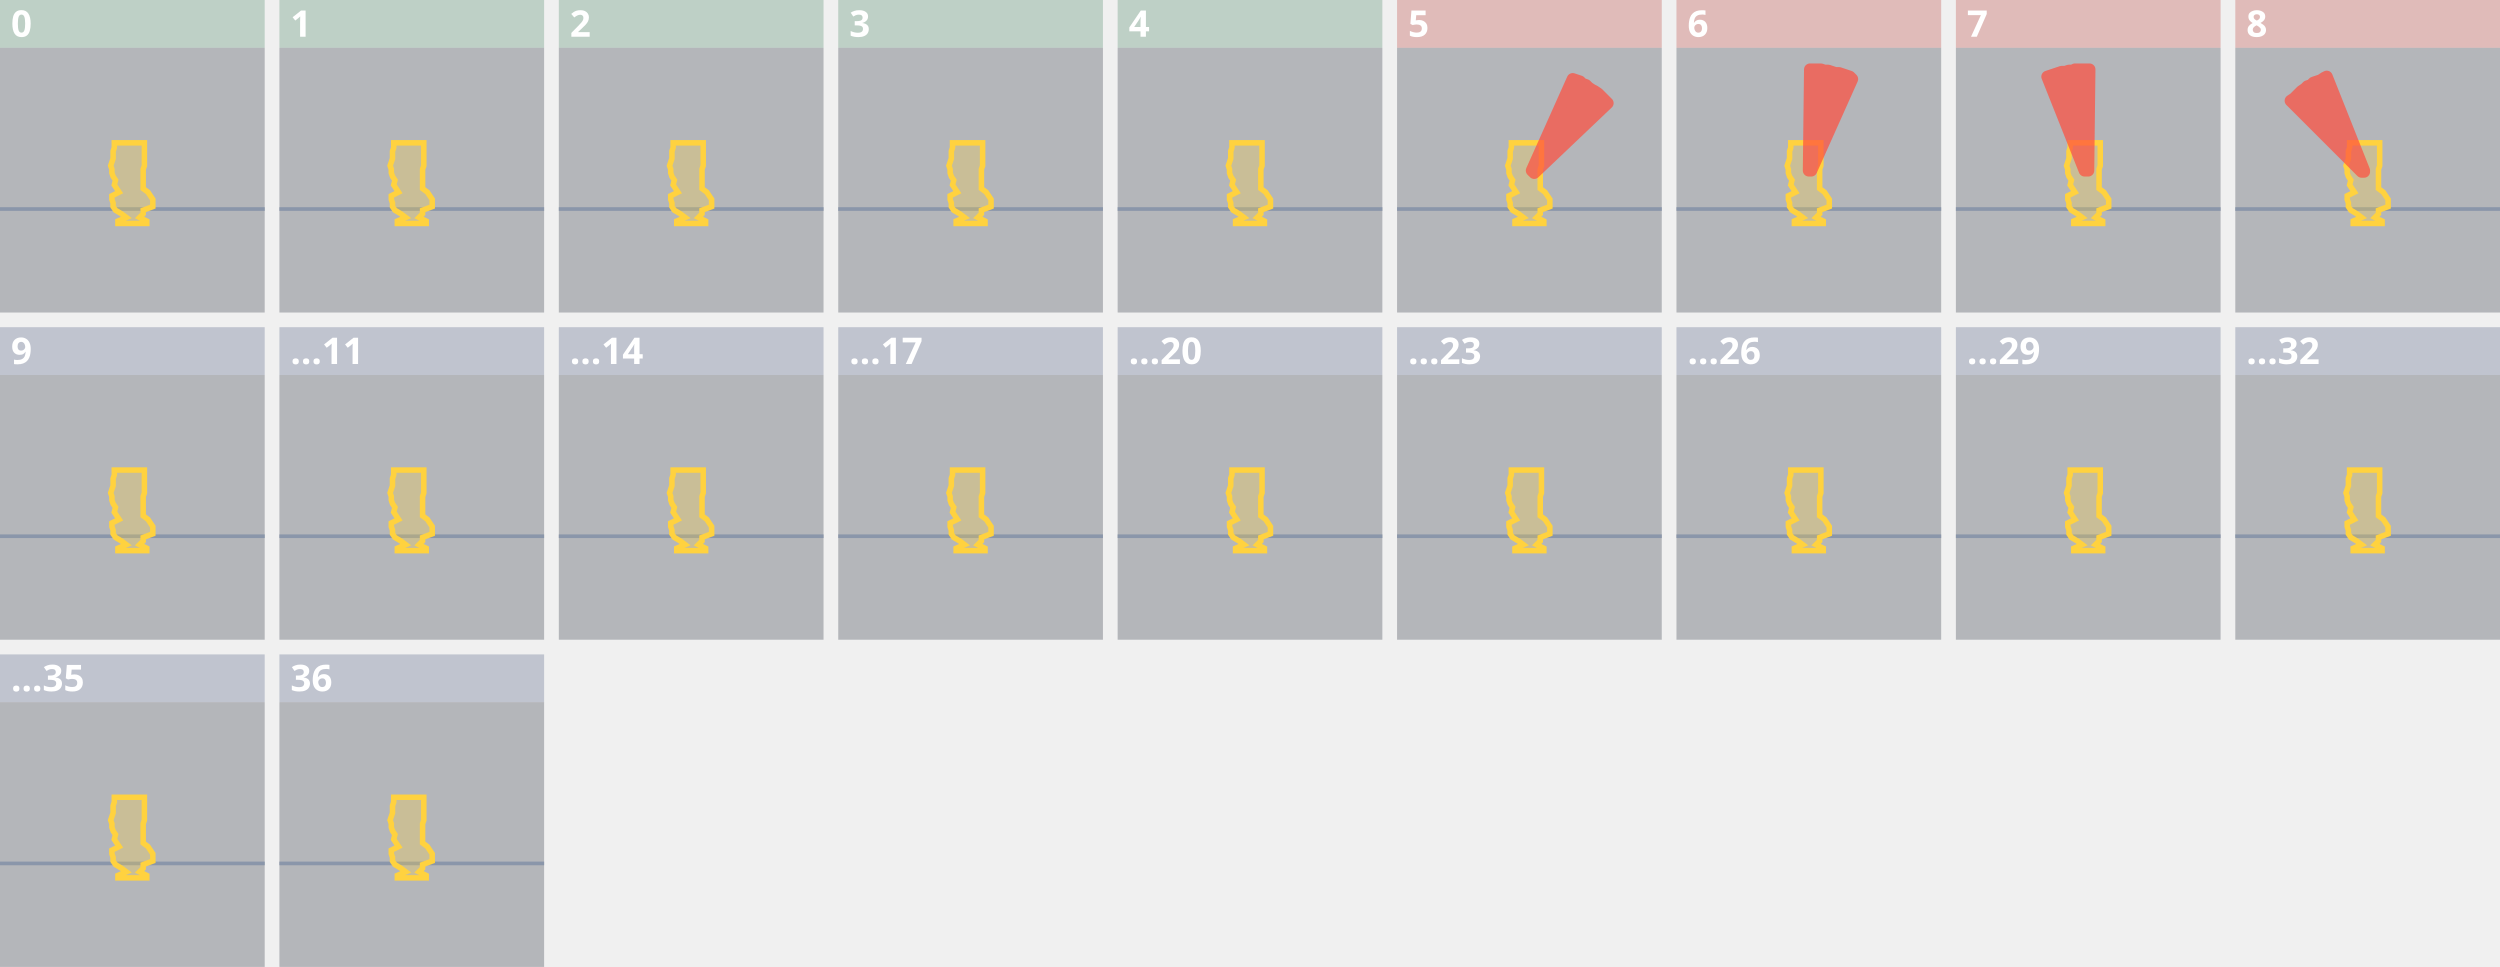
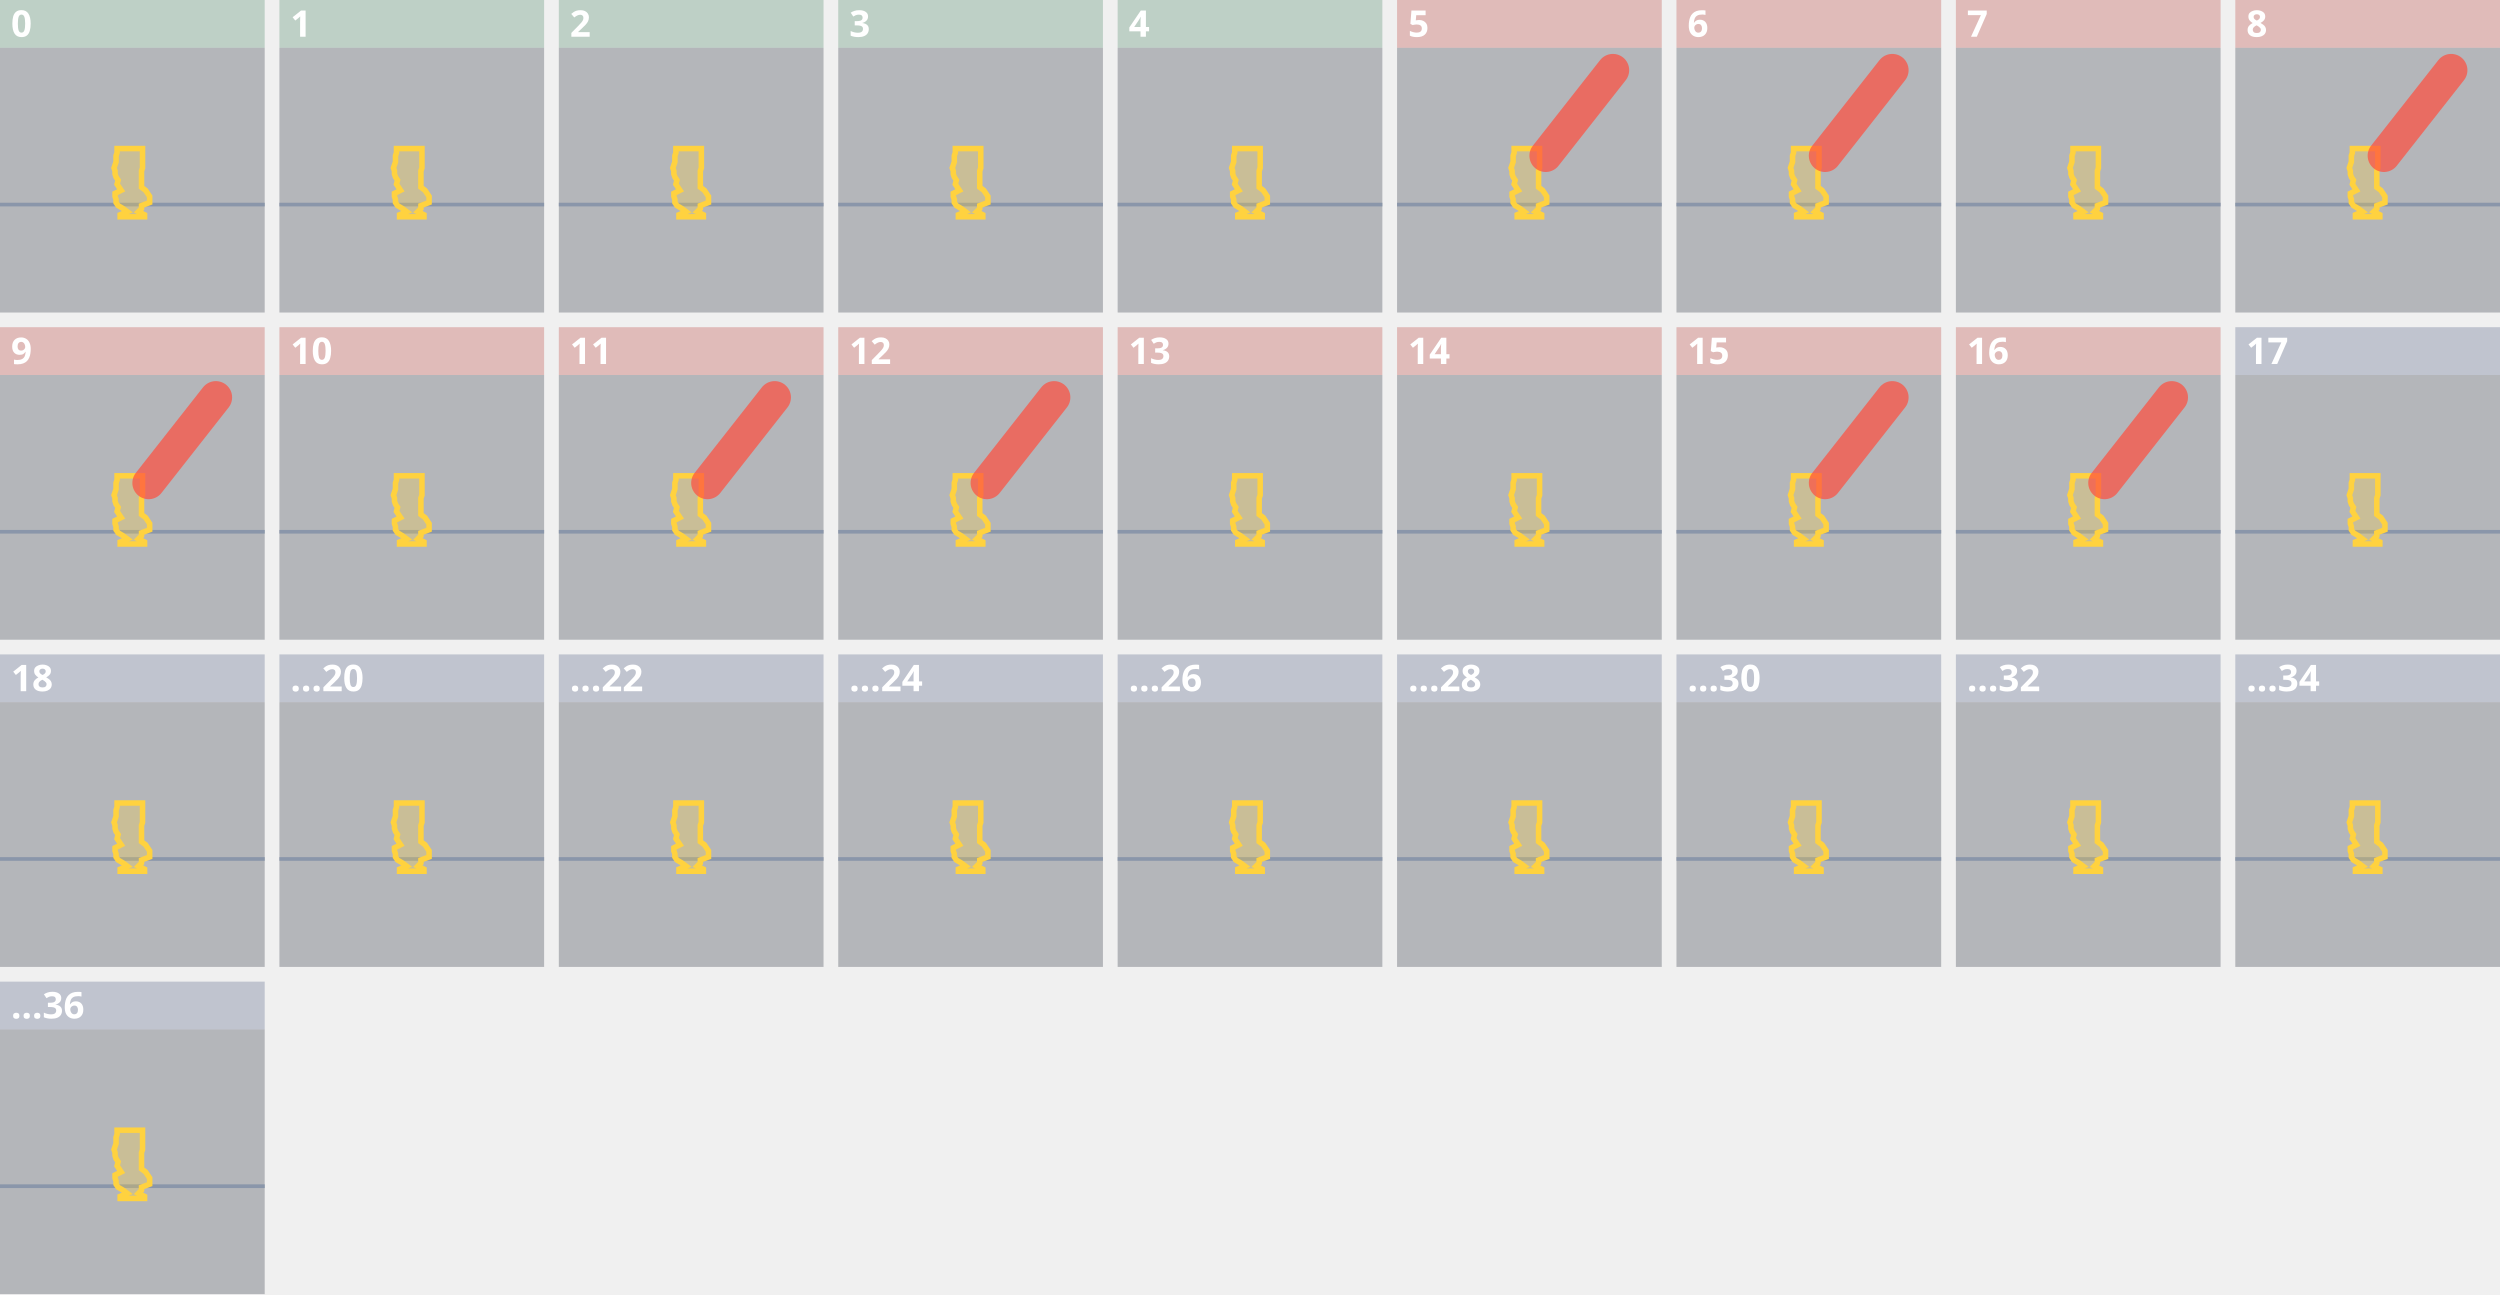
- <svg xmlns="http://www.w3.org/2000/svg" viewBox="0 0 680 263" width="680" height="263">
-   <style>text{font:bold 10px sans-serif;fill:#ffffff}.k{fill:#1b2230}.g{stroke:#8a96aa;stroke-width:3.06}use{stroke-width:4.58;fill-opacity:.28}.u{stroke:#ffd23f;fill:#ffd23f}.v{stroke:#4ade80;fill:#4ade80;fill-opacity:.6}.a{stroke:#e879f9;fill:#e879f9}.o{stroke:#22d3ee;fill:#22d3ee;fill-opacity:.5}.H{color:#ff4d3d;fill:#ff4d3d;opacity:.7}.G{color:#3b9cff;fill:#3b9cff;opacity:.75}.S{color:#ffa630;fill:#ffa630;opacity:.75}.T{color:#ffa630;fill:none;stroke:#ffa630;stroke-width:6.11;stroke-dasharray:12.2}.P{color:#c49bff;fill:none;stroke:#c49bff;stroke-width:3.06;stroke-dasharray:9.2}</style>
+ <svg xmlns="http://www.w3.org/2000/svg" viewBox="0 0 680 352" width="680" height="352">
+   <style>text{font:bold 10px sans-serif;fill:#ffffff}.k{fill:#1b2230}.g{stroke:#8a96aa;stroke-width:3.61}use{stroke-width:5.42;fill-opacity:.28}.u{stroke:#ffd23f;fill:#ffd23f}.v{stroke:#4ade80;fill:#4ade80;fill-opacity:.6}.a{stroke:#e879f9;fill:#e879f9}.o{stroke:#22d3ee;fill:#22d3ee;fill-opacity:.5}.H{color:#ff4d3d;fill:#ff4d3d;opacity:.7}.G{color:#3b9cff;fill:#3b9cff;opacity:.75}.S{color:#ffa630;fill:#ffa630;opacity:.75}.T{color:#ffa630;fill:none;stroke:#ffa630;stroke-width:7.22;stroke-dasharray:14.4}.P{color:#c49bff;fill:none;stroke:#c49bff;stroke-width:3.61;stroke-dasharray:10.8}</style>
  <defs>
    <path id="b0" d="M10 -31L-15 -31L-15 -30L-15 -27L-16 -24L-16 -21L-16 -18L-17 -15L-18 -12L-17 -9L-17 -6L-16 -3L-14 0L-15 4L-13 7L-11 10L-17 13L-17 16L-16 19L-16 22L-14 25L-9 28L-5 31L-12 34L-12 36L12 36L12 34L6 31L9 28L9 25L17 22L17 19L17 16L15 13L13 10L9 7L9 4L9 0L9 -3L9 -6L9 -9L10 -12L10 -15L10 -18L10 -21L10 -24L10 -27L10 -30Z" />
-     <rect id="K" x="-110" y="-110" width="220" height="220" class="k" />
+     <rect id="K" x="-130" y="-130" width="260" height="260" class="k" />
    <rect id="Ls" width="72" height="13" fill="#3f7d5a" />
    <rect id="La" width="72" height="13" fill="#b8332b" />
    <rect id="Le" width="72" height="13" fill="#46557a" />
  </defs>
  <use href="#Ls" x="0" y="0" />
  <text x="3" y="10">0</text>
-   <svg x="0" y="13" width="72" height="72" viewBox="-110 -110 220 220">
-     <use href="#K" />
-     <line x1="-110" y1="24" x2="110" y2="24" class="g" />
+   <svg x="0" y="13" width="72" height="72" viewBox="-130 -130 260 260">
+     <use href="#K" />
+     <line x1="-130" y1="24" x2="130" y2="24" class="g" />
    <use href="#b0" class="u" />
  </svg>
  <use href="#Ls" x="76" y="0" />
  <text x="79" y="10">1</text>
-   <svg x="76" y="13" width="72" height="72" viewBox="-110 -110 220 220">
-     <use href="#K" />
-     <line x1="-110" y1="24" x2="110" y2="24" class="g" />
+   <svg x="76" y="13" width="72" height="72" viewBox="-130 -130 260 260">
+     <use href="#K" />
+     <line x1="-130" y1="24" x2="130" y2="24" class="g" />
    <use href="#b0" class="u" />
  </svg>
  <use href="#Ls" x="152" y="0" />
  <text x="155" y="10">2</text>
-   <svg x="152" y="13" width="72" height="72" viewBox="-110 -110 220 220">
-     <use href="#K" />
-     <line x1="-110" y1="24" x2="110" y2="24" class="g" />
+   <svg x="152" y="13" width="72" height="72" viewBox="-130 -130 260 260">
+     <use href="#K" />
+     <line x1="-130" y1="24" x2="130" y2="24" class="g" />
    <use href="#b0" class="u" />
  </svg>
  <use href="#Ls" x="228" y="0" />
  <text x="231" y="10">3</text>
-   <svg x="228" y="13" width="72" height="72" viewBox="-110 -110 220 220">
-     <use href="#K" />
-     <line x1="-110" y1="24" x2="110" y2="24" class="g" />
+   <svg x="228" y="13" width="72" height="72" viewBox="-130 -130 260 260">
+     <use href="#K" />
+     <line x1="-130" y1="24" x2="130" y2="24" class="g" />
    <use href="#b0" class="u" />
  </svg>
  <use href="#Ls" x="304" y="0" />
  <text x="307" y="10">4</text>
-   <svg x="304" y="13" width="72" height="72" viewBox="-110 -110 220 220">
-     <use href="#K" />
-     <line x1="-110" y1="24" x2="110" y2="24" class="g" />
+   <svg x="304" y="13" width="72" height="72" viewBox="-130 -130 260 260">
+     <use href="#K" />
+     <line x1="-130" y1="24" x2="130" y2="24" class="g" />
    <use href="#b0" class="u" />
  </svg>
  <use href="#La" x="380" y="0" />
  <text x="383" y="10">5</text>
-   <svg x="380" y="13" width="72" height="72" viewBox="-110 -110 220 220">
-     <use href="#K" />
-     <line x1="-110" y1="24" x2="110" y2="24" class="g" />
-     <use href="#b0" class="u" />
-     <g class="H">
-       <path d="M36 -84L39 -83L42 -82L44 -80L47 -79L49 -77L52 -75L54 -74L57 -72L59 -70L61 -68L63 -66L65 -64L4 -6L4 -6L4 -7L4 -7L3 -7L3 -7L3 -7L3 -7L3 -7L3 -7L2 -8L2 -8L2 -8Z" stroke="currentColor" stroke-width="10" stroke-linejoin="round" />
+   <svg x="380" y="13" width="72" height="72" viewBox="-130 -130 260 260">
+     <use href="#K" />
+     <line x1="-130" y1="24" x2="130" y2="24" class="g" />
+     <use href="#b0" class="u" />
+     <g class="H">
+       <line x1="16" y1="-24" x2="82" y2="-108" stroke="currentColor" stroke-width="32" stroke-linecap="round" />
    </g>
  </svg>
  <use href="#La" x="456" y="0" />
  <text x="459" y="10">6</text>
-   <svg x="456" y="13" width="72" height="72" viewBox="-110 -110 220 220">
-     <use href="#K" />
-     <line x1="-110" y1="24" x2="110" y2="24" class="g" />
-     <use href="#b0" class="u" />
-     <g class="H">
-       <path d="M1 -92L4 -92L7 -92L10 -92L13 -91L16 -91L19 -90L22 -89L25 -89L28 -88L31 -87L34 -86L36 -84L2 -8L2 -8L2 -8L1 -8L1 -8L1 -8L1 -8L1 -8L1 -8L0 -8L0 -8L0 -8L0 -8Z" stroke="currentColor" stroke-width="10" stroke-linejoin="round" />
+   <svg x="456" y="13" width="72" height="72" viewBox="-130 -130 260 260">
+     <use href="#K" />
+     <line x1="-130" y1="24" x2="130" y2="24" class="g" />
+     <use href="#b0" class="u" />
+     <g class="H">
+       <line x1="16" y1="-24" x2="82" y2="-108" stroke="currentColor" stroke-width="32" stroke-linecap="round" />
    </g>
  </svg>
  <use href="#La" x="532" y="0" />
  <text x="535" y="10">7</text>
-   <svg x="532" y="13" width="72" height="72" viewBox="-110 -110 220 220">
-     <use href="#K" />
-     <line x1="-110" y1="24" x2="110" y2="24" class="g" />
-     <use href="#b0" class="u" />
-     <g class="H">
-       <path d="M-34 -86L-31 -87L-28 -88L-25 -89L-22 -90L-19 -90L-16 -91L-13 -91L-11 -92L-8 -92L-5 -92L-2 -92L1 -92L0 -8L0 -8L-1 -8L-1 -8L-1 -8L-1 -8L-1 -8L-2 -8L-2 -8L-2 -8L-2 -8L-2 -8L-3 -8Z" stroke="currentColor" stroke-width="10" stroke-linejoin="round" />
-     </g>
+   <svg x="532" y="13" width="72" height="72" viewBox="-130 -130 260 260">
+     <use href="#K" />
+     <line x1="-130" y1="24" x2="130" y2="24" class="g" />
+     <use href="#b0" class="u" />
  </svg>
  <use href="#La" x="608" y="0" />
  <text x="611" y="10">8</text>
-   <svg x="608" y="13" width="72" height="72" viewBox="-110 -110 220 220">
-     <use href="#K" />
-     <line x1="-110" y1="24" x2="110" y2="24" class="g" />
-     <use href="#b0" class="u" />
-     <g class="H">
-       <path d="M-64 -66L-61 -68L-59 -70L-57 -72L-55 -74L-52 -76L-50 -78L-47 -79L-45 -81L-42 -82L-39 -83L-36 -85L-34 -86L-3 -8L-3 -8L-3 -8L-3 -8L-3 -7L-4 -7L-4 -7L-4 -7L-4 -7L-4 -7L-4 -7L-4 -7L-5 -7Z" stroke="currentColor" stroke-width="10" stroke-linejoin="round" />
-     </g>
-   </svg>
-   <use href="#Le" x="0" y="89" />
+   <svg x="608" y="13" width="72" height="72" viewBox="-130 -130 260 260">
+     <use href="#K" />
+     <line x1="-130" y1="24" x2="130" y2="24" class="g" />
+     <use href="#b0" class="u" />
+     <g class="H">
+       <line x1="16" y1="-24" x2="82" y2="-108" stroke="currentColor" stroke-width="32" stroke-linecap="round" />
+     </g>
+   </svg>
+   <use href="#La" x="0" y="89" />
  <text x="3" y="99">9</text>
-   <svg x="0" y="102" width="72" height="72" viewBox="-110 -110 220 220">
-     <use href="#K" />
-     <line x1="-110" y1="24" x2="110" y2="24" class="g" />
-     <use href="#b0" class="u" />
-   </svg>
-   <use href="#Le" x="76" y="89" />
-   <text x="79" y="99">…11</text>
-   <svg x="76" y="102" width="72" height="72" viewBox="-110 -110 220 220">
-     <use href="#K" />
-     <line x1="-110" y1="24" x2="110" y2="24" class="g" />
-     <use href="#b0" class="u" />
-   </svg>
-   <use href="#Le" x="152" y="89" />
-   <text x="155" y="99">…14</text>
-   <svg x="152" y="102" width="72" height="72" viewBox="-110 -110 220 220">
-     <use href="#K" />
-     <line x1="-110" y1="24" x2="110" y2="24" class="g" />
-     <use href="#b0" class="u" />
-   </svg>
-   <use href="#Le" x="228" y="89" />
-   <text x="231" y="99">…17</text>
-   <svg x="228" y="102" width="72" height="72" viewBox="-110 -110 220 220">
-     <use href="#K" />
-     <line x1="-110" y1="24" x2="110" y2="24" class="g" />
-     <use href="#b0" class="u" />
-   </svg>
-   <use href="#Le" x="304" y="89" />
-   <text x="307" y="99">…20</text>
-   <svg x="304" y="102" width="72" height="72" viewBox="-110 -110 220 220">
-     <use href="#K" />
-     <line x1="-110" y1="24" x2="110" y2="24" class="g" />
-     <use href="#b0" class="u" />
-   </svg>
-   <use href="#Le" x="380" y="89" />
-   <text x="383" y="99">…23</text>
-   <svg x="380" y="102" width="72" height="72" viewBox="-110 -110 220 220">
-     <use href="#K" />
-     <line x1="-110" y1="24" x2="110" y2="24" class="g" />
-     <use href="#b0" class="u" />
-   </svg>
-   <use href="#Le" x="456" y="89" />
-   <text x="459" y="99">…26</text>
-   <svg x="456" y="102" width="72" height="72" viewBox="-110 -110 220 220">
-     <use href="#K" />
-     <line x1="-110" y1="24" x2="110" y2="24" class="g" />
-     <use href="#b0" class="u" />
-   </svg>
-   <use href="#Le" x="532" y="89" />
-   <text x="535" y="99">…29</text>
-   <svg x="532" y="102" width="72" height="72" viewBox="-110 -110 220 220">
-     <use href="#K" />
-     <line x1="-110" y1="24" x2="110" y2="24" class="g" />
-     <use href="#b0" class="u" />
+   <svg x="0" y="102" width="72" height="72" viewBox="-130 -130 260 260">
+     <use href="#K" />
+     <line x1="-130" y1="24" x2="130" y2="24" class="g" />
+     <use href="#b0" class="u" />
+     <g class="H">
+       <line x1="16" y1="-24" x2="82" y2="-108" stroke="currentColor" stroke-width="32" stroke-linecap="round" />
+     </g>
+   </svg>
+   <use href="#La" x="76" y="89" />
+   <text x="79" y="99">10</text>
+   <svg x="76" y="102" width="72" height="72" viewBox="-130 -130 260 260">
+     <use href="#K" />
+     <line x1="-130" y1="24" x2="130" y2="24" class="g" />
+     <use href="#b0" class="u" />
+   </svg>
+   <use href="#La" x="152" y="89" />
+   <text x="155" y="99">11</text>
+   <svg x="152" y="102" width="72" height="72" viewBox="-130 -130 260 260">
+     <use href="#K" />
+     <line x1="-130" y1="24" x2="130" y2="24" class="g" />
+     <use href="#b0" class="u" />
+     <g class="H">
+       <line x1="16" y1="-24" x2="82" y2="-108" stroke="currentColor" stroke-width="32" stroke-linecap="round" />
+     </g>
+   </svg>
+   <use href="#La" x="228" y="89" />
+   <text x="231" y="99">12</text>
+   <svg x="228" y="102" width="72" height="72" viewBox="-130 -130 260 260">
+     <use href="#K" />
+     <line x1="-130" y1="24" x2="130" y2="24" class="g" />
+     <use href="#b0" class="u" />
+     <g class="H">
+       <line x1="16" y1="-24" x2="82" y2="-108" stroke="currentColor" stroke-width="32" stroke-linecap="round" />
+     </g>
+   </svg>
+   <use href="#La" x="304" y="89" />
+   <text x="307" y="99">13</text>
+   <svg x="304" y="102" width="72" height="72" viewBox="-130 -130 260 260">
+     <use href="#K" />
+     <line x1="-130" y1="24" x2="130" y2="24" class="g" />
+     <use href="#b0" class="u" />
+   </svg>
+   <use href="#La" x="380" y="89" />
+   <text x="383" y="99">14</text>
+   <svg x="380" y="102" width="72" height="72" viewBox="-130 -130 260 260">
+     <use href="#K" />
+     <line x1="-130" y1="24" x2="130" y2="24" class="g" />
+     <use href="#b0" class="u" />
+   </svg>
+   <use href="#La" x="456" y="89" />
+   <text x="459" y="99">15</text>
+   <svg x="456" y="102" width="72" height="72" viewBox="-130 -130 260 260">
+     <use href="#K" />
+     <line x1="-130" y1="24" x2="130" y2="24" class="g" />
+     <use href="#b0" class="u" />
+     <g class="H">
+       <line x1="16" y1="-24" x2="82" y2="-108" stroke="currentColor" stroke-width="32" stroke-linecap="round" />
+     </g>
+   </svg>
+   <use href="#La" x="532" y="89" />
+   <text x="535" y="99">16</text>
+   <svg x="532" y="102" width="72" height="72" viewBox="-130 -130 260 260">
+     <use href="#K" />
+     <line x1="-130" y1="24" x2="130" y2="24" class="g" />
+     <use href="#b0" class="u" />
+     <g class="H">
+       <line x1="16" y1="-24" x2="82" y2="-108" stroke="currentColor" stroke-width="32" stroke-linecap="round" />
+     </g>
  </svg>
  <use href="#Le" x="608" y="89" />
-   <text x="611" y="99">…32</text>
-   <svg x="608" y="102" width="72" height="72" viewBox="-110 -110 220 220">
-     <use href="#K" />
-     <line x1="-110" y1="24" x2="110" y2="24" class="g" />
+   <text x="611" y="99">17</text>
+   <svg x="608" y="102" width="72" height="72" viewBox="-130 -130 260 260">
+     <use href="#K" />
+     <line x1="-130" y1="24" x2="130" y2="24" class="g" />
    <use href="#b0" class="u" />
  </svg>
  <use href="#Le" x="0" y="178" />
-   <text x="3" y="188">…35</text>
-   <svg x="0" y="191" width="72" height="72" viewBox="-110 -110 220 220">
-     <use href="#K" />
-     <line x1="-110" y1="24" x2="110" y2="24" class="g" />
+   <text x="3" y="188">18</text>
+   <svg x="0" y="191" width="72" height="72" viewBox="-130 -130 260 260">
+     <use href="#K" />
+     <line x1="-130" y1="24" x2="130" y2="24" class="g" />
    <use href="#b0" class="u" />
  </svg>
  <use href="#Le" x="76" y="178" />
-   <text x="79" y="188">36</text>
-   <svg x="76" y="191" width="72" height="72" viewBox="-110 -110 220 220">
-     <use href="#K" />
-     <line x1="-110" y1="24" x2="110" y2="24" class="g" />
+   <text x="79" y="188">…20</text>
+   <svg x="76" y="191" width="72" height="72" viewBox="-130 -130 260 260">
+     <use href="#K" />
+     <line x1="-130" y1="24" x2="130" y2="24" class="g" />
+     <use href="#b0" class="u" />
+   </svg>
+   <use href="#Le" x="152" y="178" />
+   <text x="155" y="188">…22</text>
+   <svg x="152" y="191" width="72" height="72" viewBox="-130 -130 260 260">
+     <use href="#K" />
+     <line x1="-130" y1="24" x2="130" y2="24" class="g" />
+     <use href="#b0" class="u" />
+   </svg>
+   <use href="#Le" x="228" y="178" />
+   <text x="231" y="188">…24</text>
+   <svg x="228" y="191" width="72" height="72" viewBox="-130 -130 260 260">
+     <use href="#K" />
+     <line x1="-130" y1="24" x2="130" y2="24" class="g" />
+     <use href="#b0" class="u" />
+   </svg>
+   <use href="#Le" x="304" y="178" />
+   <text x="307" y="188">…26</text>
+   <svg x="304" y="191" width="72" height="72" viewBox="-130 -130 260 260">
+     <use href="#K" />
+     <line x1="-130" y1="24" x2="130" y2="24" class="g" />
+     <use href="#b0" class="u" />
+   </svg>
+   <use href="#Le" x="380" y="178" />
+   <text x="383" y="188">…28</text>
+   <svg x="380" y="191" width="72" height="72" viewBox="-130 -130 260 260">
+     <use href="#K" />
+     <line x1="-130" y1="24" x2="130" y2="24" class="g" />
+     <use href="#b0" class="u" />
+   </svg>
+   <use href="#Le" x="456" y="178" />
+   <text x="459" y="188">…30</text>
+   <svg x="456" y="191" width="72" height="72" viewBox="-130 -130 260 260">
+     <use href="#K" />
+     <line x1="-130" y1="24" x2="130" y2="24" class="g" />
+     <use href="#b0" class="u" />
+   </svg>
+   <use href="#Le" x="532" y="178" />
+   <text x="535" y="188">…32</text>
+   <svg x="532" y="191" width="72" height="72" viewBox="-130 -130 260 260">
+     <use href="#K" />
+     <line x1="-130" y1="24" x2="130" y2="24" class="g" />
+     <use href="#b0" class="u" />
+   </svg>
+   <use href="#Le" x="608" y="178" />
+   <text x="611" y="188">…34</text>
+   <svg x="608" y="191" width="72" height="72" viewBox="-130 -130 260 260">
+     <use href="#K" />
+     <line x1="-130" y1="24" x2="130" y2="24" class="g" />
+     <use href="#b0" class="u" />
+   </svg>
+   <use href="#Le" x="0" y="267" />
+   <text x="3" y="277">…36</text>
+   <svg x="0" y="280" width="72" height="72" viewBox="-130 -130 260 260">
+     <use href="#K" />
+     <line x1="-130" y1="24" x2="130" y2="24" class="g" />
    <use href="#b0" class="u" />
  </svg>
</svg>
